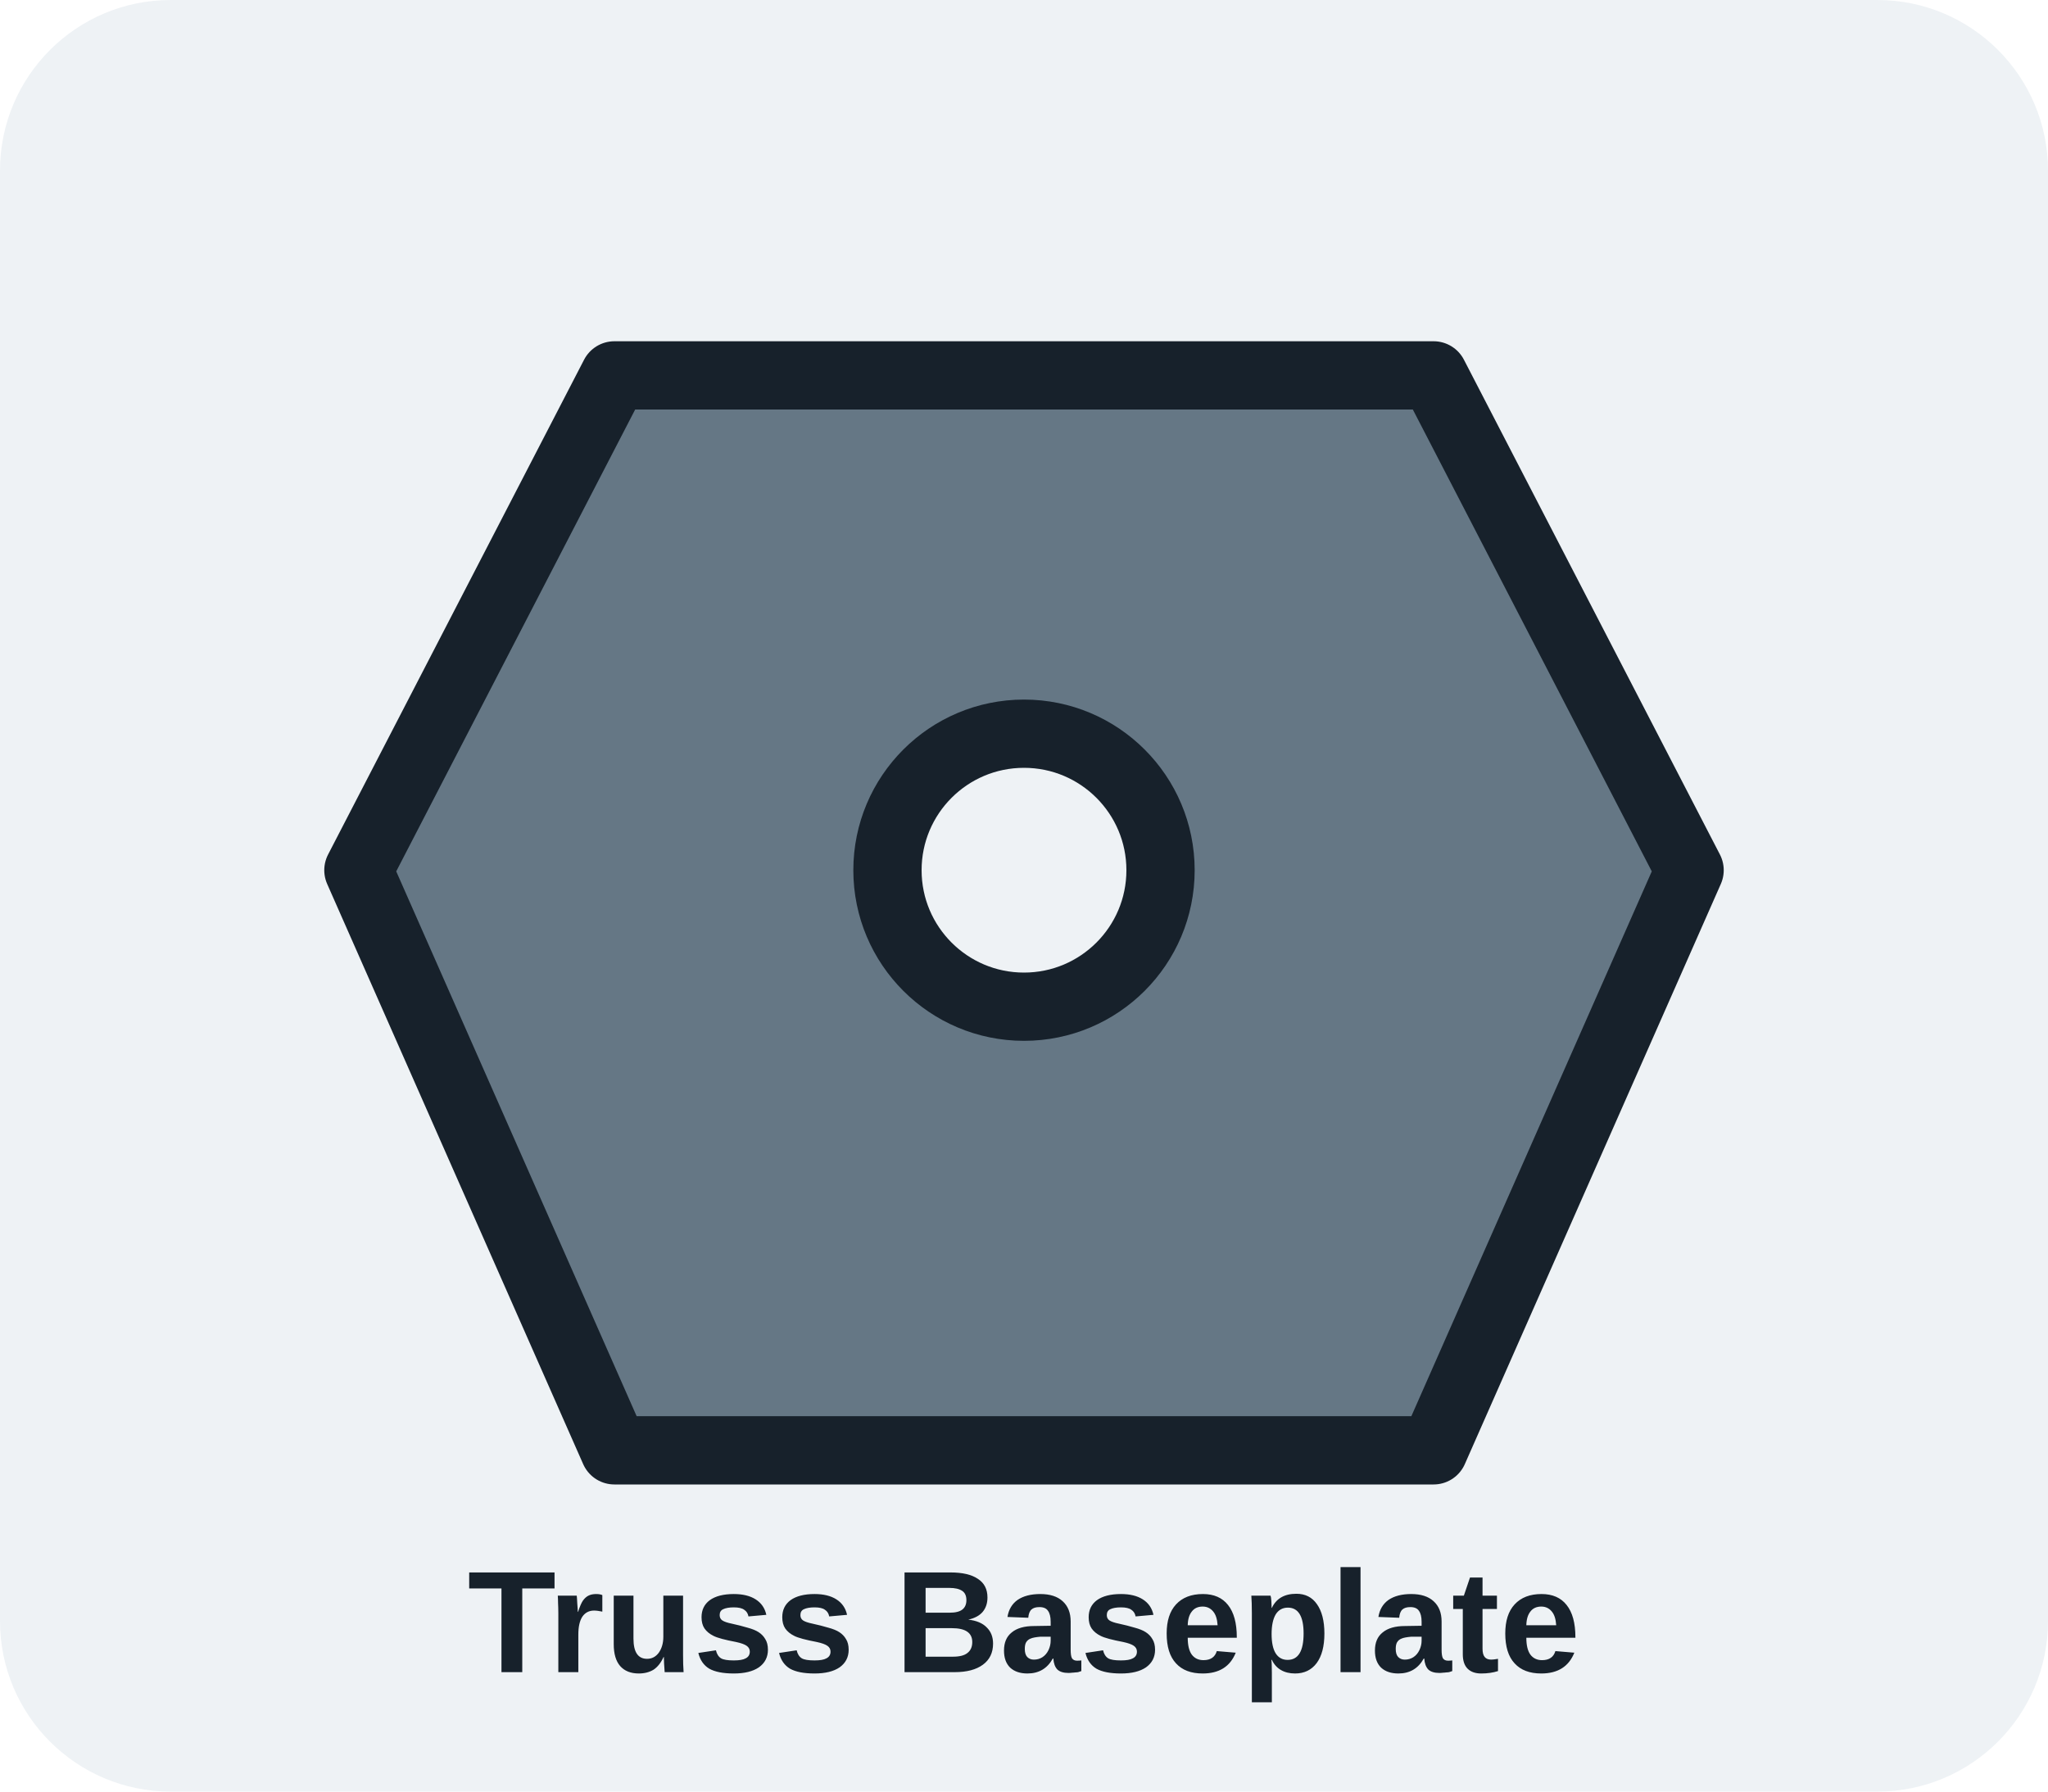
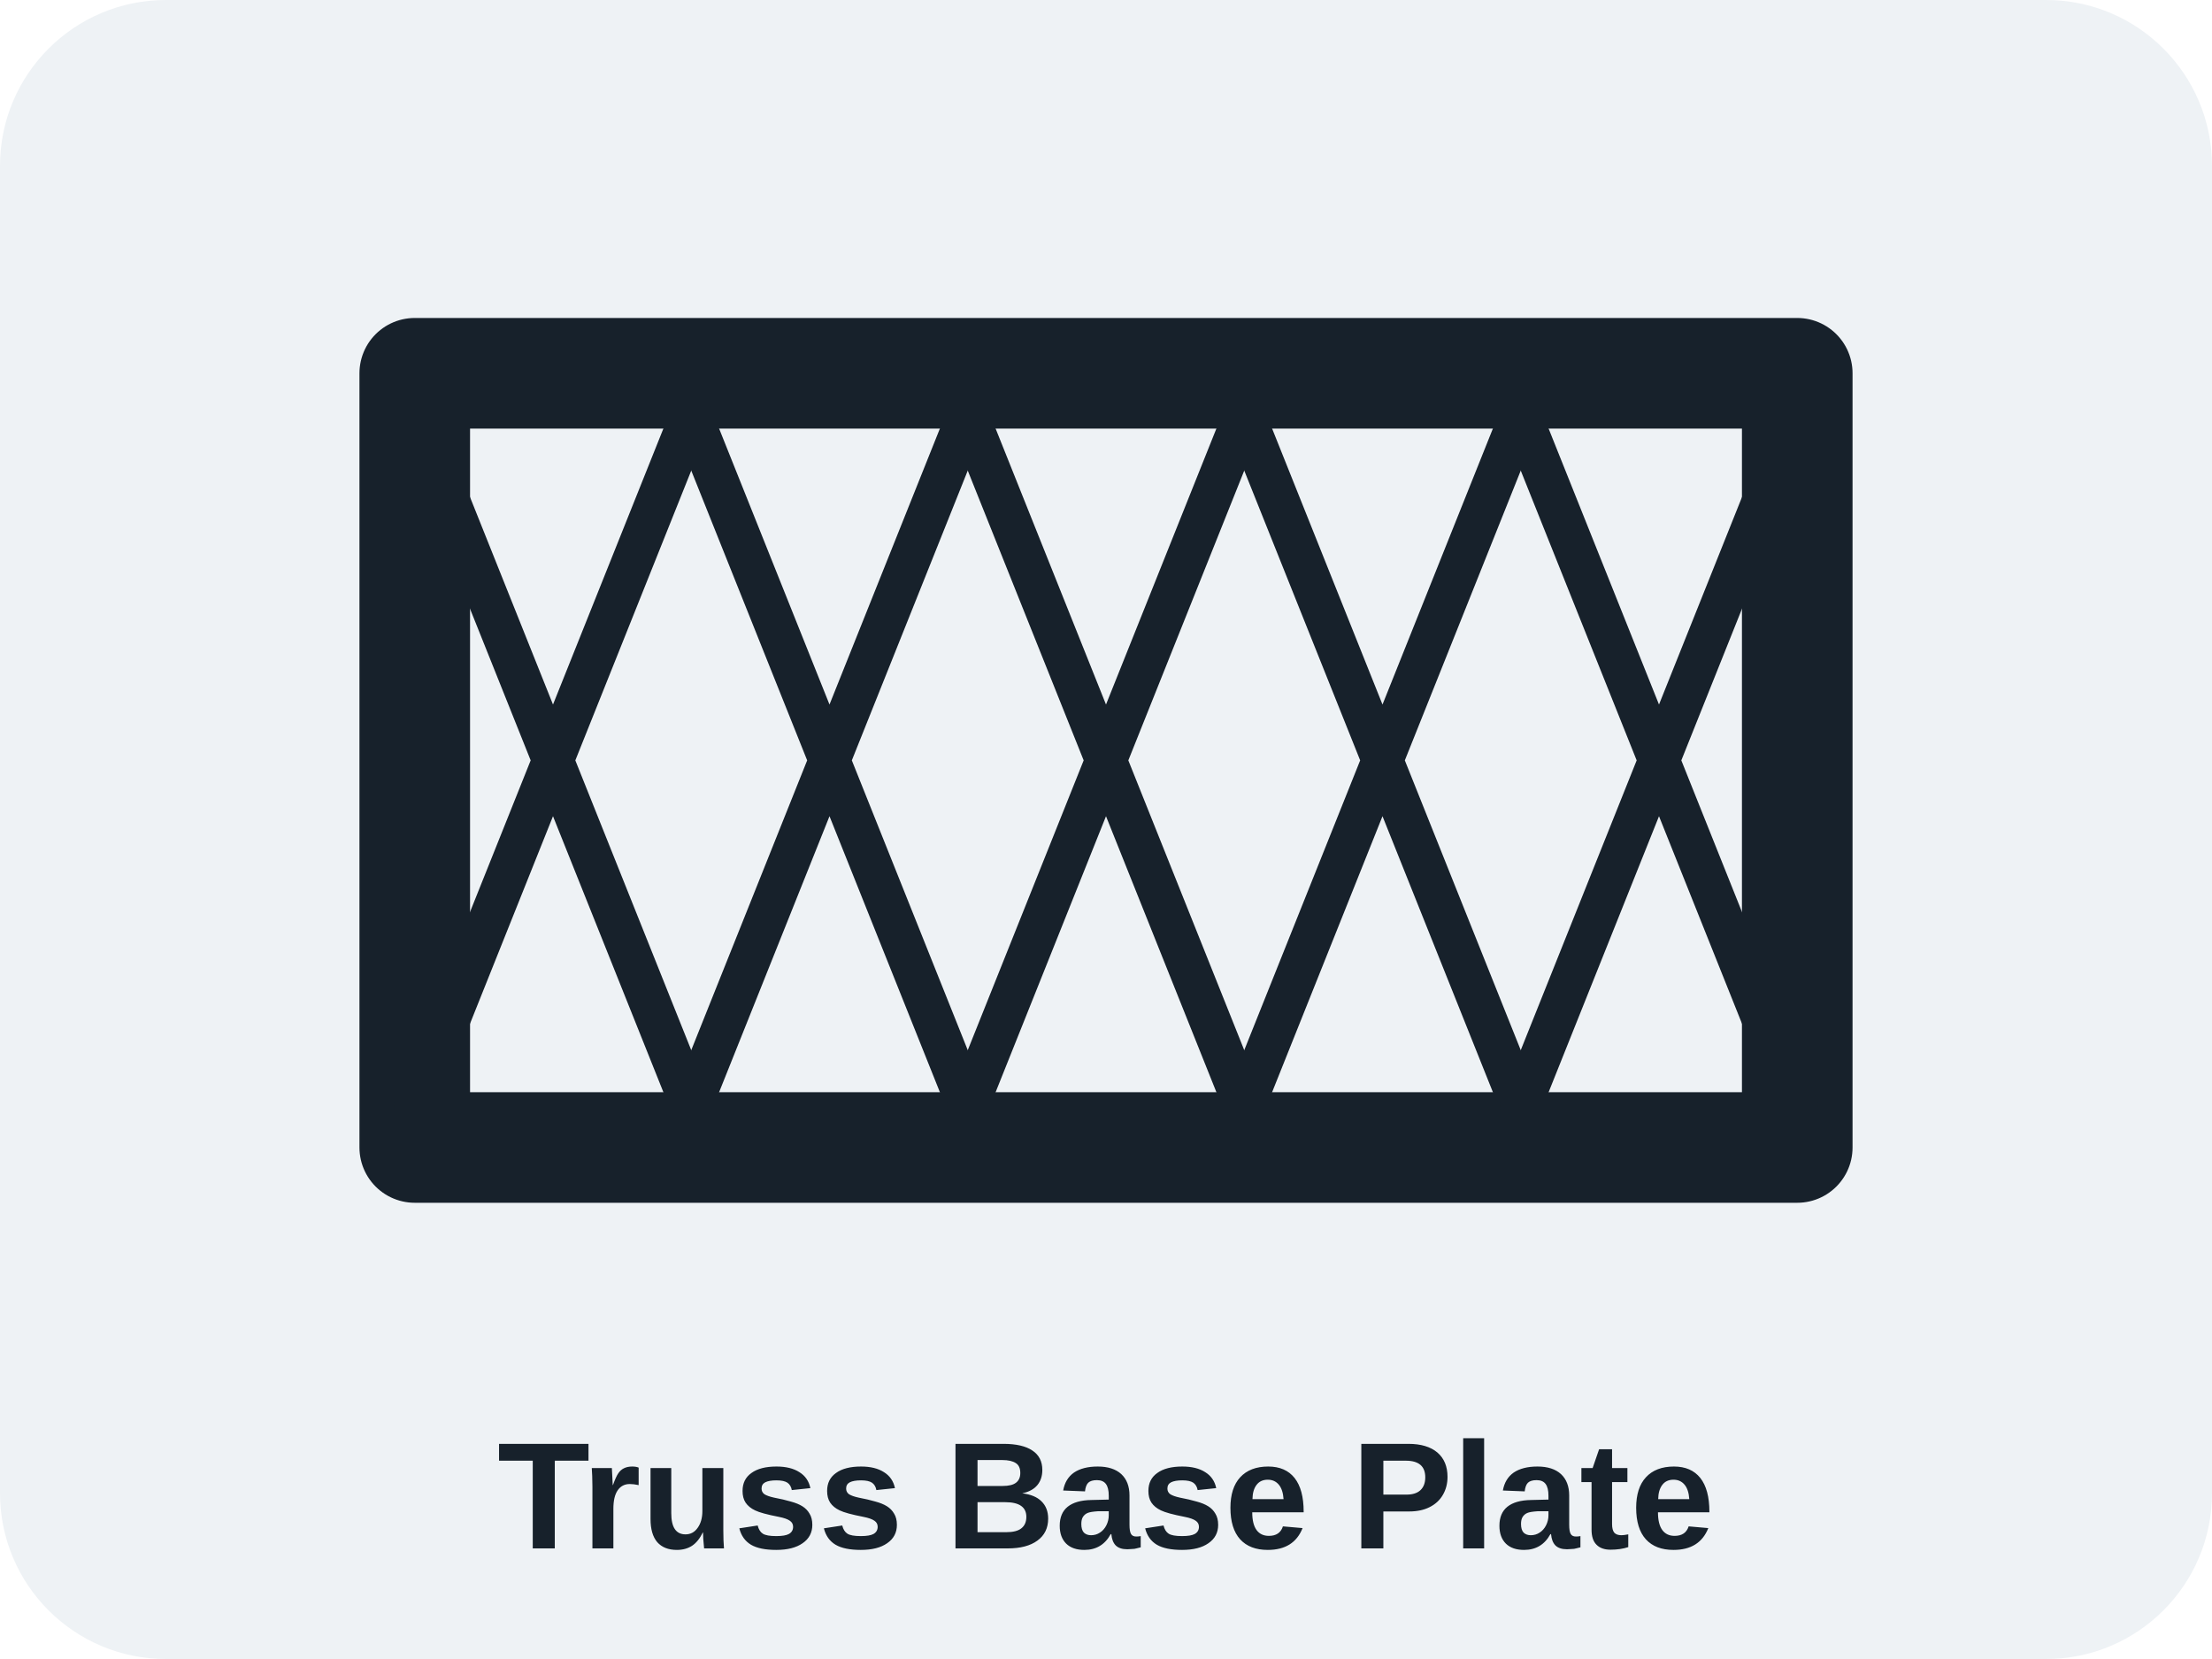
- <svg xmlns="http://www.w3.org/2000/svg" viewBox="0 0 120 105">
-   <rect width="120" height="105" rx="10" fill="#eef2f5" />
-   <g fill="#657785" stroke="#17212b" stroke-width="4" stroke-linecap="round" stroke-linejoin="round">
-     <path d="M36 22h48l15 29-15 34H36L21 51z" />
-     <circle cx="60" cy="51" r="8" fill="#eef2f5" />
+ <svg xmlns="http://www.w3.org/2000/svg" viewBox="0 0 160 120">
+   <rect width="160" height="120" rx="12" fill="#eef2f5" />
+   <g stroke="#17212b" stroke-width="4" stroke-linecap="round" stroke-linejoin="round">
+     <rect x="30" y="27" width="100" height="56" fill="none" stroke-width="8" />
+     <path d="M30 30l20 50M30 80l20-50" fill="none" stroke-width="3" />
+     <path d="M50 30l20 50M50 80l20-50" fill="none" stroke-width="3" />
+     <path d="M70 30l20 50M70 80l20-50" fill="none" stroke-width="3" />
+     <path d="M90 30l20 50M90 80l20-50" fill="none" stroke-width="3" />
+     <path d="M110 30l20 50M110 80l20-50" fill="none" stroke-width="3" />
  </g>
-   <text x="60" y="98" text-anchor="middle" font-family="Arial,sans-serif" font-size="8.5" font-weight="700" fill="#17212b">Truss Baseplate</text>
+   <text x="80" y="112" text-anchor="middle" font-family="Arial,sans-serif" font-size="11" font-weight="700" fill="#17212b">Truss Base Plate</text>
</svg>
